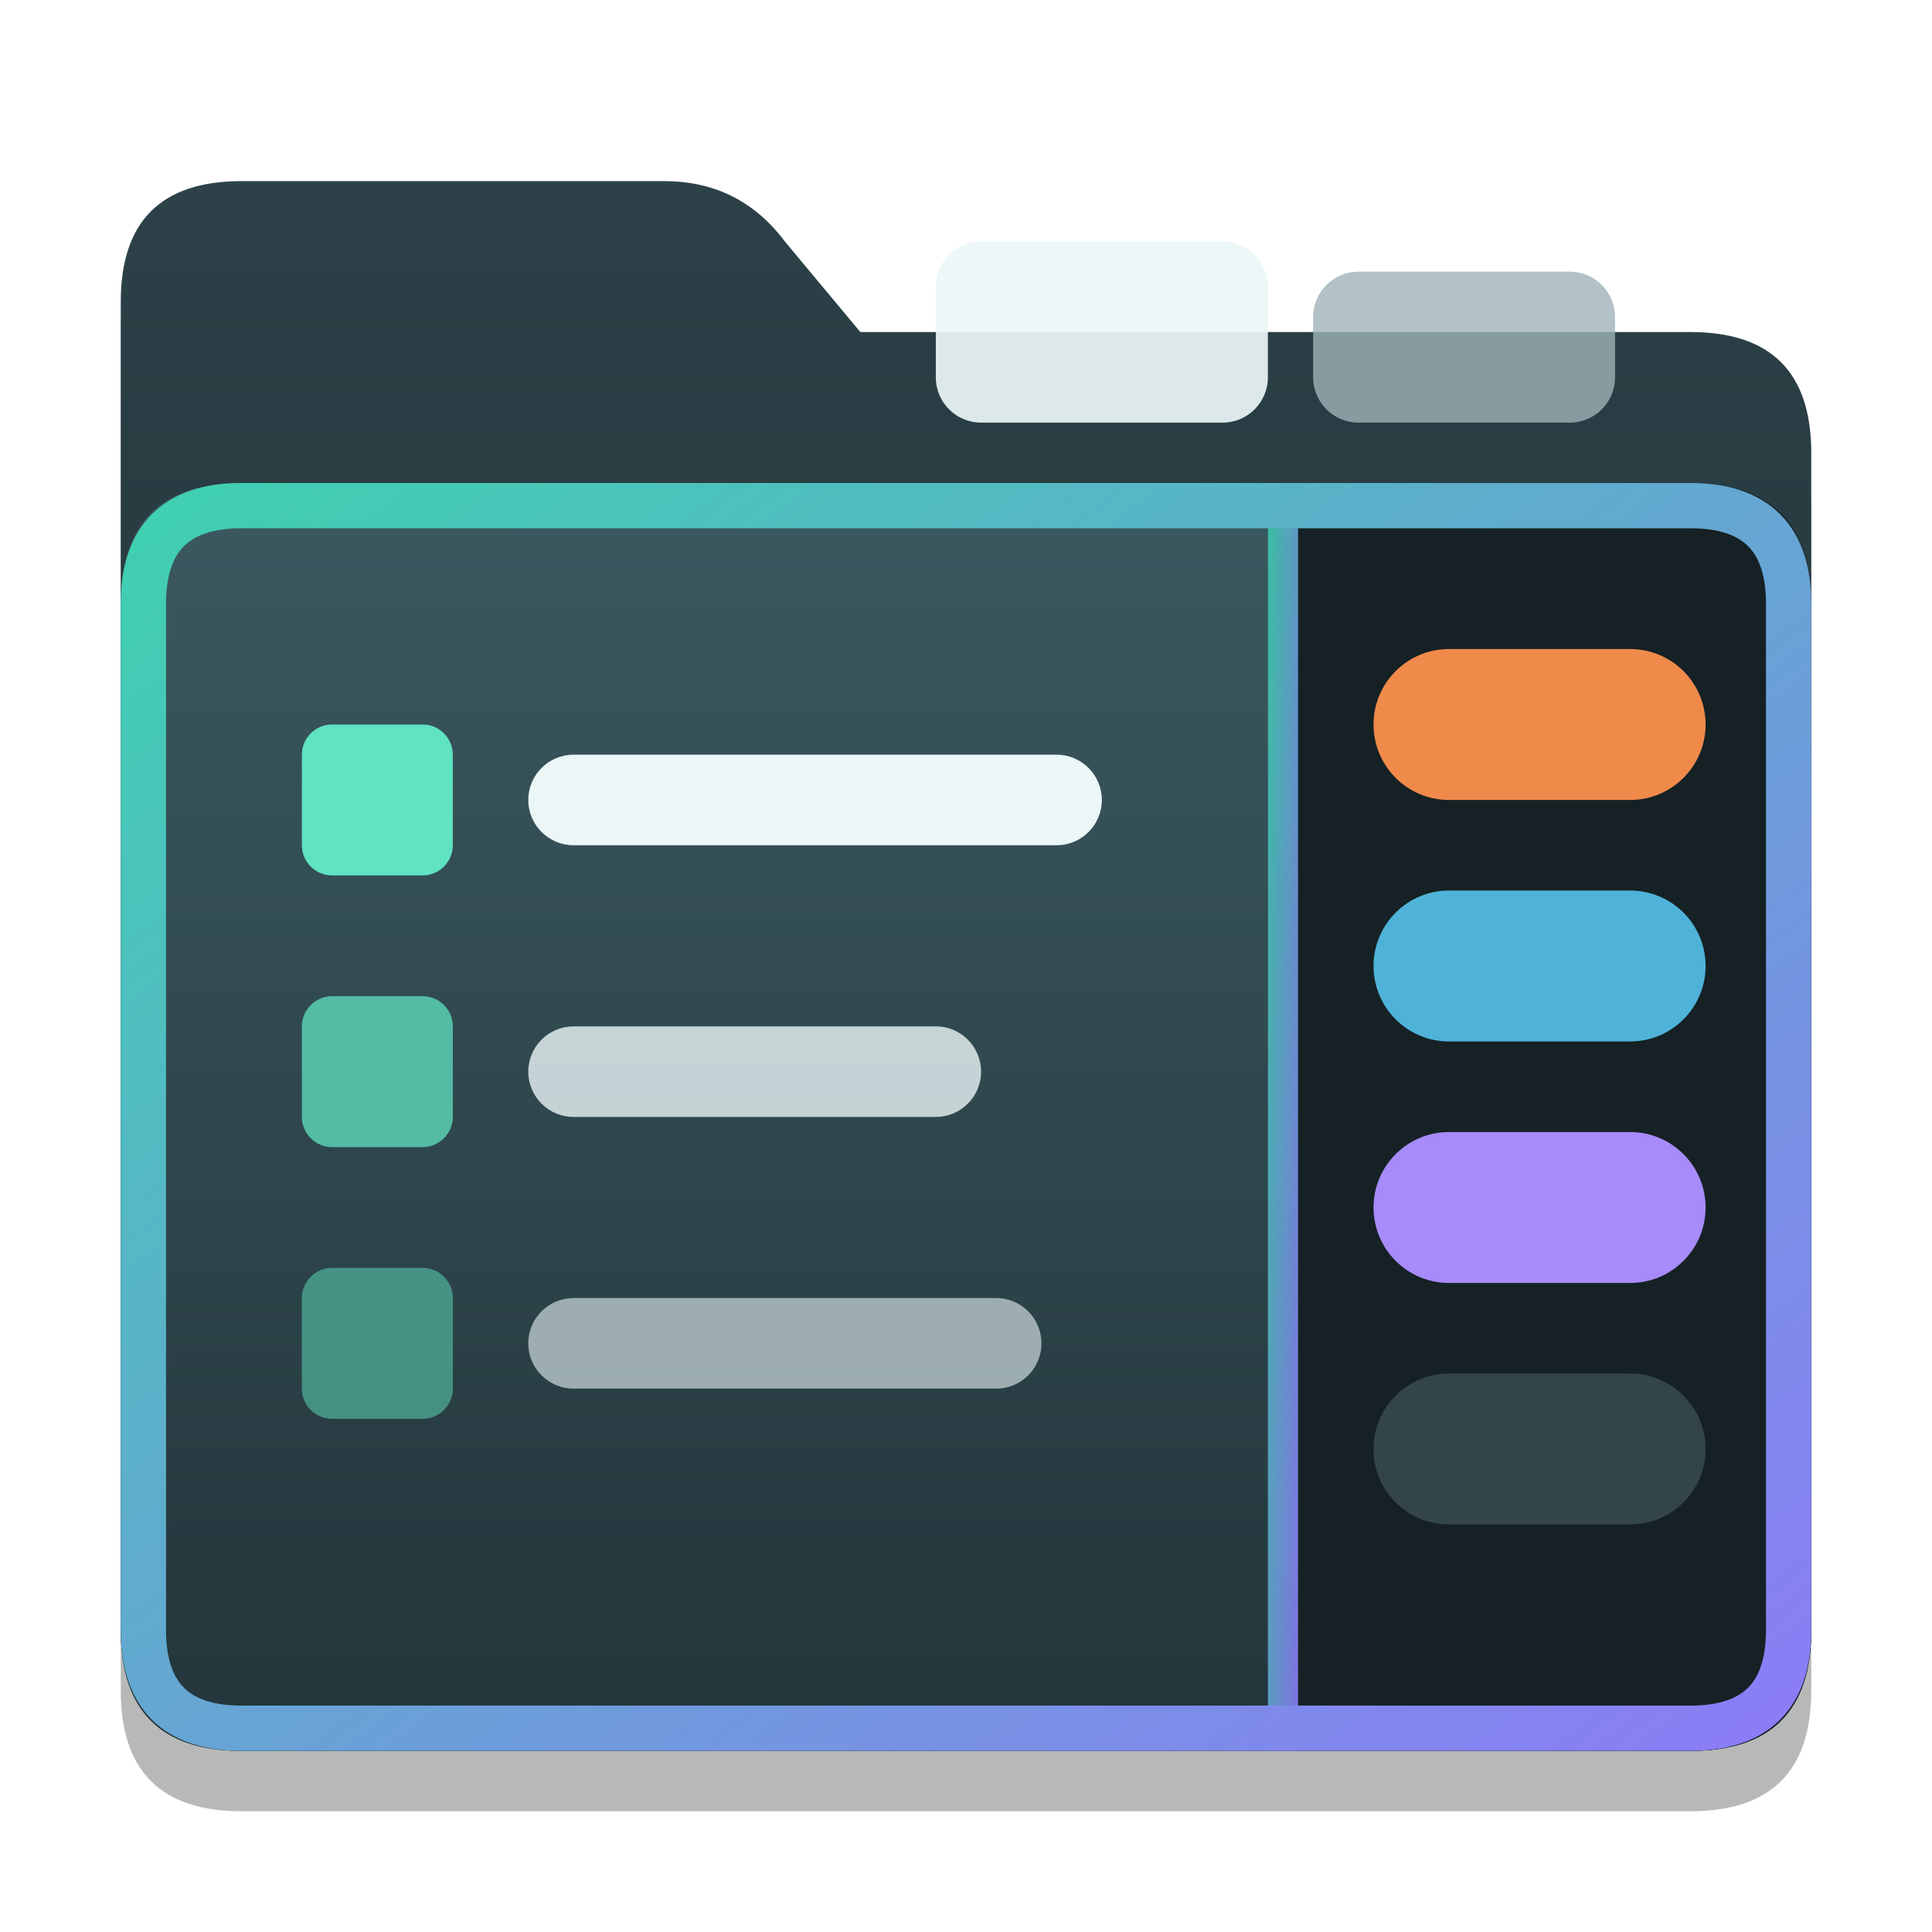
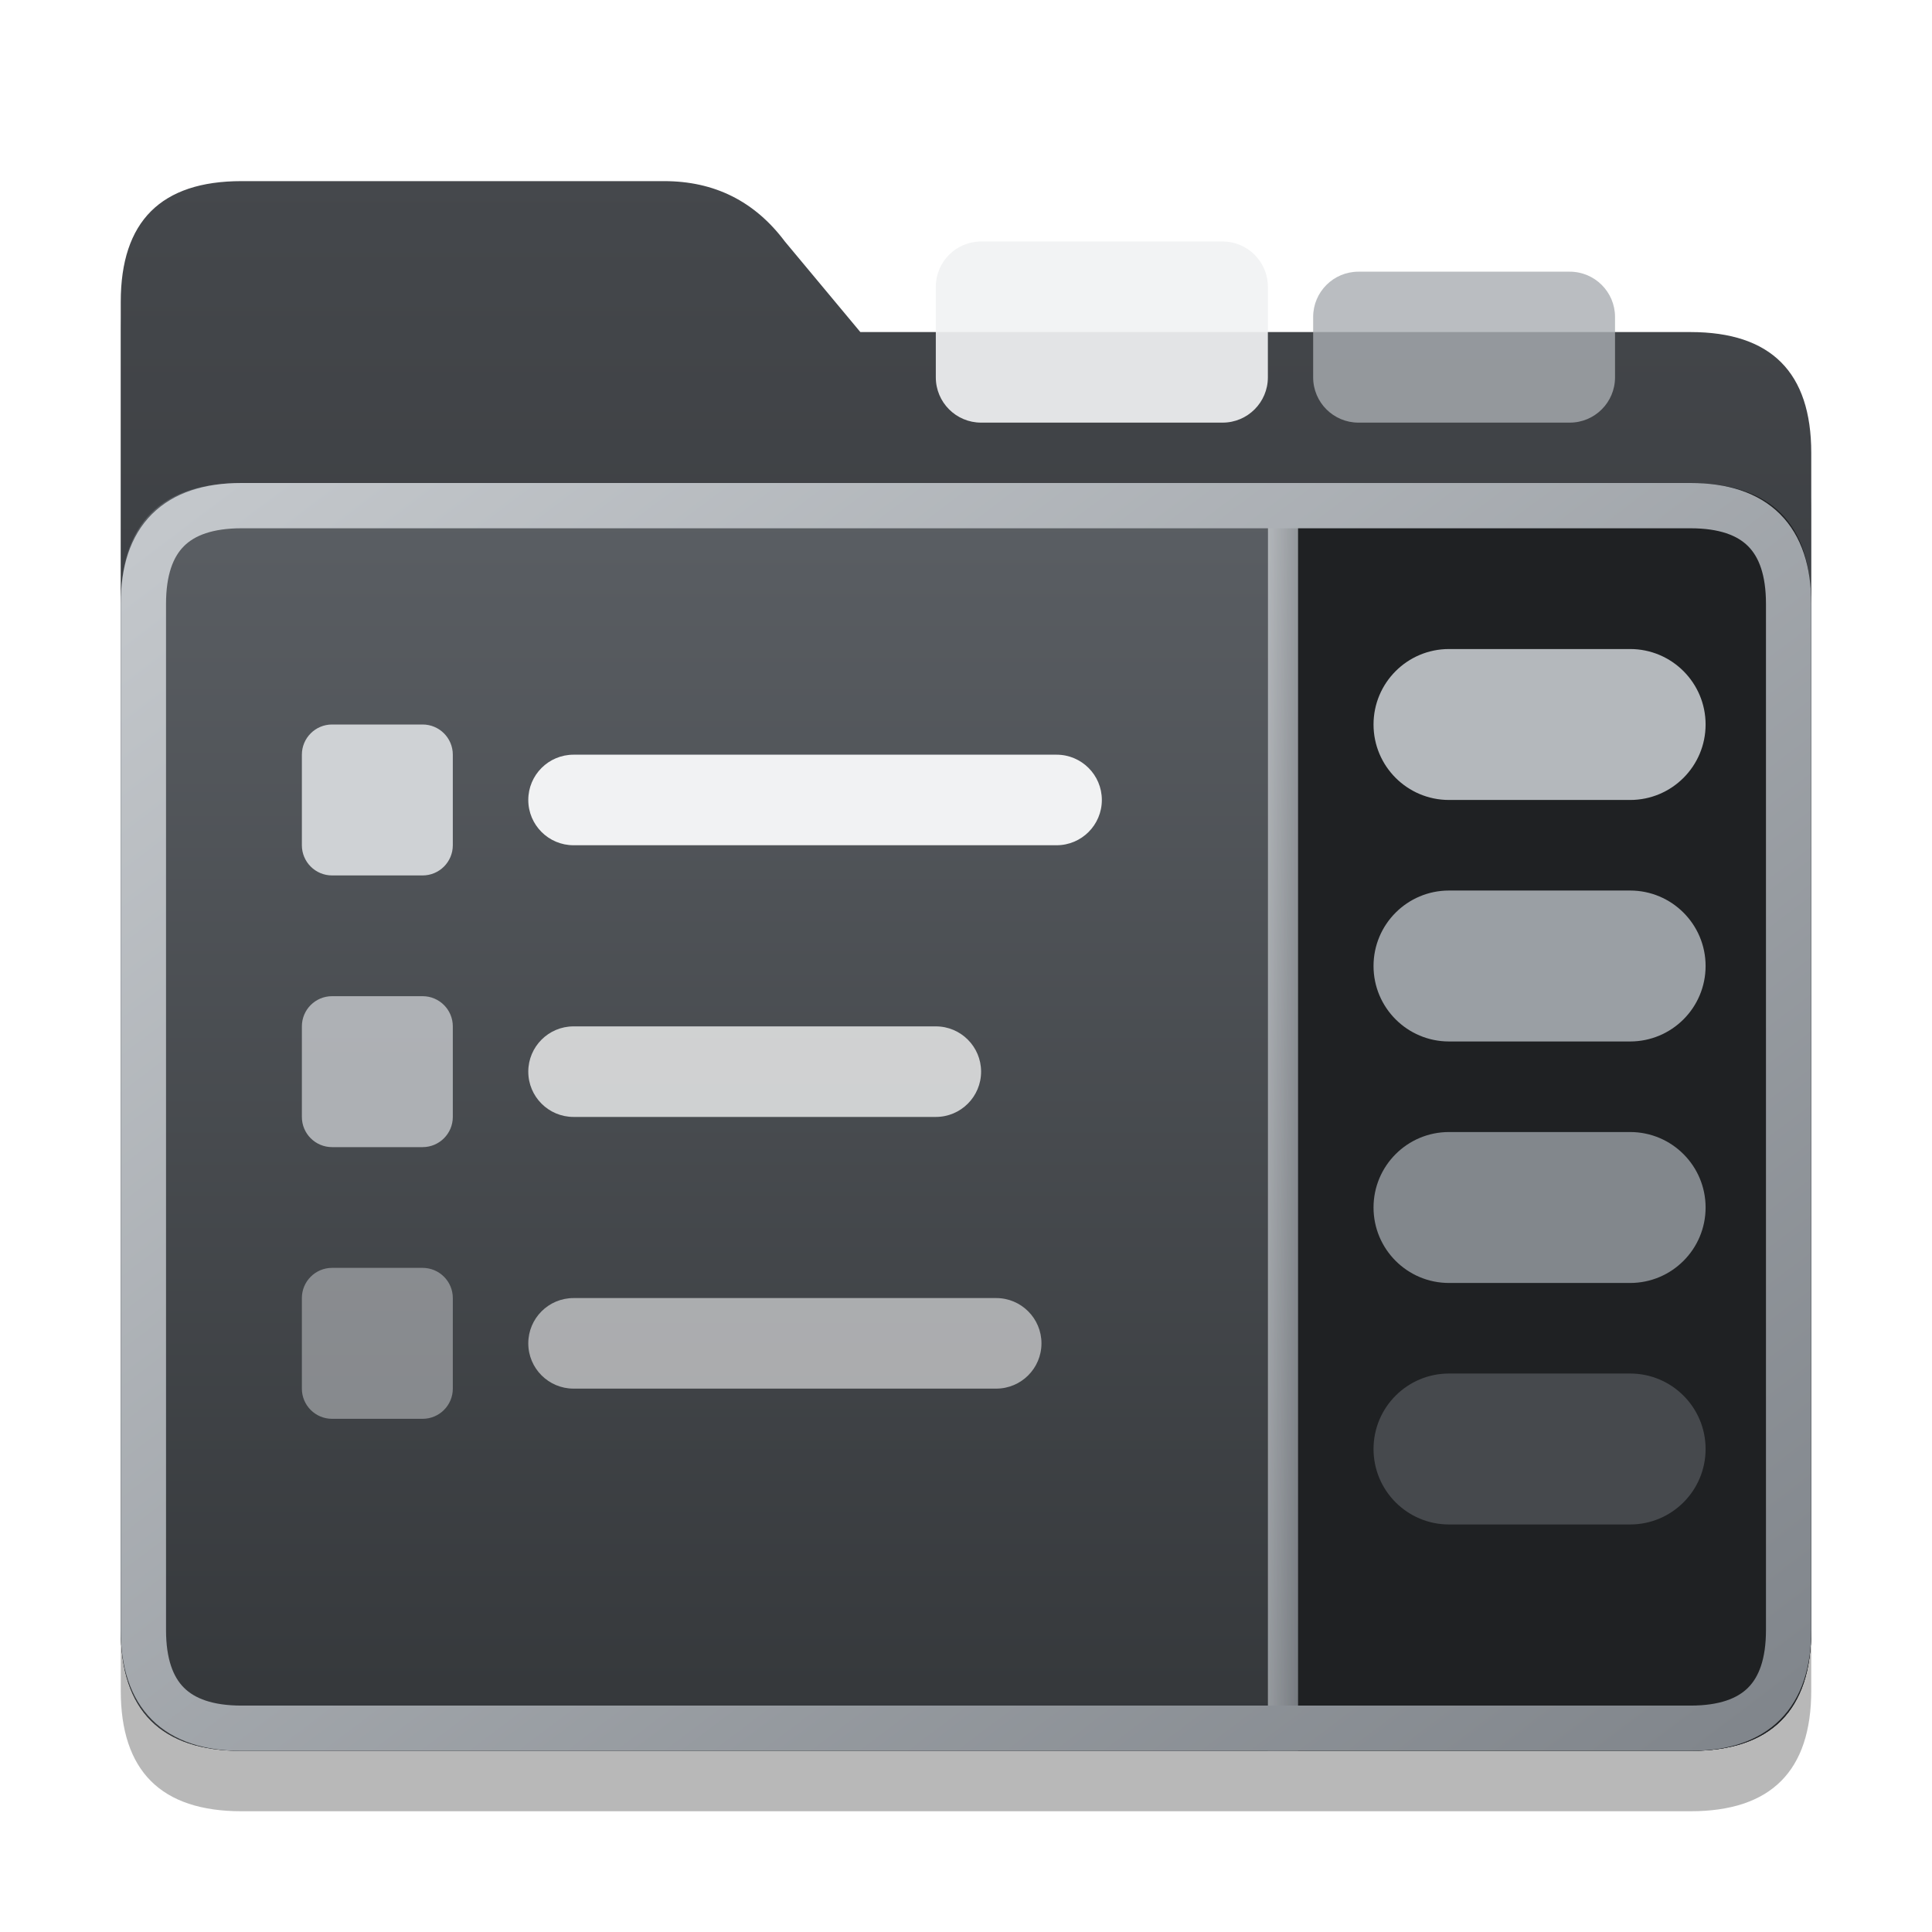
<svg xmlns="http://www.w3.org/2000/svg" width="128" height="128" viewBox="0 0 128 128">
  <defs>
    <linearGradient id="back" x1="0" y1="0" x2="0" y2="1">
-       <stop offset="0" stop-color="#2c4248" />
-       <stop offset="1" stop-color="#1a282c" />
+       <stop offset="0" stop-color="#45484c" />
+       <stop offset="1" stop-color="#292b2e" />
    </linearGradient>
    <linearGradient id="front" x1="0" y1="0" x2="0" y2="1">
-       <stop offset="0" stop-color="#3b5960" />
-       <stop offset="1" stop-color="#22353a" />
+       <stop offset="0" stop-color="#5b5f64" />
+       <stop offset="1" stop-color="#34373a" />
    </linearGradient>
    <linearGradient id="accent" x1="0" y1="0" x2="1" y2="1">
-       <stop offset="0" stop-color="#3fd0b0" />
-       <stop offset="1" stop-color="#8b7cf6" />
+       <stop offset="0" stop-color="#c4c8cc" />
+       <stop offset="1" stop-color="#80858b" />
    </linearGradient>
    <clipPath id="clip">
      <path d="M8 40 Q8 32 16 32 H112 Q120 32 120 40 V108 Q120 116 112 116 H16 Q8 116 8 108 Z" />
    </clipPath>
  </defs>
  <path d="M8 22 Q8 16 14 16 H44 Q49 16 52 20 L57 26 H112 Q120 26 120 34 V112 Q120 120 112 120 H16 Q8 120 8 112 Z" fill="#000" opacity="0.28" />
  <path d="M8 20 Q8 12 16 12 H44 Q49 12 52 16 L57 22 H112 Q120 22 120 30 V108 Q120 116 112 116 H16 Q8 116 8 108 Z" fill="url(#back)" />
-   <rect x="62" y="16" width="22" height="12" rx="3" fill="#ebf6f7" opacity="0.92" />
-   <rect x="87" y="18" width="20" height="10" rx="3" fill="#9fb3b8" opacity="0.8" />
+   <rect x="62" y="16" width="22" height="12" rx="3" fill="#f1f2f3" opacity="0.92" />
+   <rect x="87" y="18" width="20" height="10" rx="3" fill="#a9adb1" opacity="0.8" />
  <path d="M8 40 Q8 32 16 32 H112 Q120 32 120 40 V108 Q120 116 112 116 H16 Q8 116 8 108 Z" fill="url(#front)" />
  <g clip-path="url(#clip)">
-     <rect x="84" y="32" width="36" height="84" fill="#152124" />
+     <rect x="84" y="32" width="36" height="84" fill="#1f2123" />
    <rect x="84" y="32" width="2" height="84" fill="url(#accent)" opacity="0.9" />
-     <rect x="91" y="43" width="22" height="10" rx="5" fill="#f08a4b" />
-     <rect x="91" y="59" width="22" height="10" rx="5" fill="#4fb3d9" />
-     <rect x="91" y="75" width="22" height="10" rx="5" fill="#a78bfa" />
-     <rect x="91" y="91" width="22" height="10" rx="5" fill="#33454b" />
+     <rect x="91" y="43" width="22" height="10" rx="5" fill="#b4b8bc" />
+     <rect x="91" y="59" width="22" height="10" rx="5" fill="#9a9fa4" />
+     <rect x="91" y="75" width="22" height="10" rx="5" fill="#82878c" />
+     <rect x="91" y="91" width="22" height="10" rx="5" fill="#46494d" />
  </g>
-   <rect x="20" y="48" width="10" height="10" rx="2" fill="#5fe3c0" />
-   <rect x="35" y="50" width="38" height="6" rx="3" fill="#ebf6f7" />
-   <rect x="20" y="66" width="10" height="10" rx="2" fill="#5fe3c0" opacity="0.75" />
-   <rect x="35" y="68" width="30" height="6" rx="3" fill="#ebf6f7" opacity="0.8" />
-   <rect x="20" y="84" width="10" height="10" rx="2" fill="#5fe3c0" opacity="0.5" />
-   <rect x="35" y="86" width="34" height="6" rx="3" fill="#ebf6f7" opacity="0.6" />
+   <rect x="20" y="48" width="10" height="10" rx="2" fill="#cfd2d5" />
+   <rect x="35" y="50" width="38" height="6" rx="3" fill="#f1f2f3" />
+   <rect x="20" y="66" width="10" height="10" rx="2" fill="#cfd2d5" opacity="0.75" />
+   <rect x="35" y="68" width="30" height="6" rx="3" fill="#f1f2f3" opacity="0.8" />
+   <rect x="20" y="84" width="10" height="10" rx="2" fill="#cfd2d5" opacity="0.5" />
+   <rect x="35" y="86" width="34" height="6" rx="3" fill="#f1f2f3" opacity="0.6" />
  <path d="M9.5 40 Q9.5 33.5 16 33.5 H112 Q118.5 33.5 118.5 40 V108 Q118.5 114.5 112 114.5 H16 Q9.5 114.5 9.5 108 Z" fill="none" stroke="url(#accent)" stroke-width="3" />
</svg>
